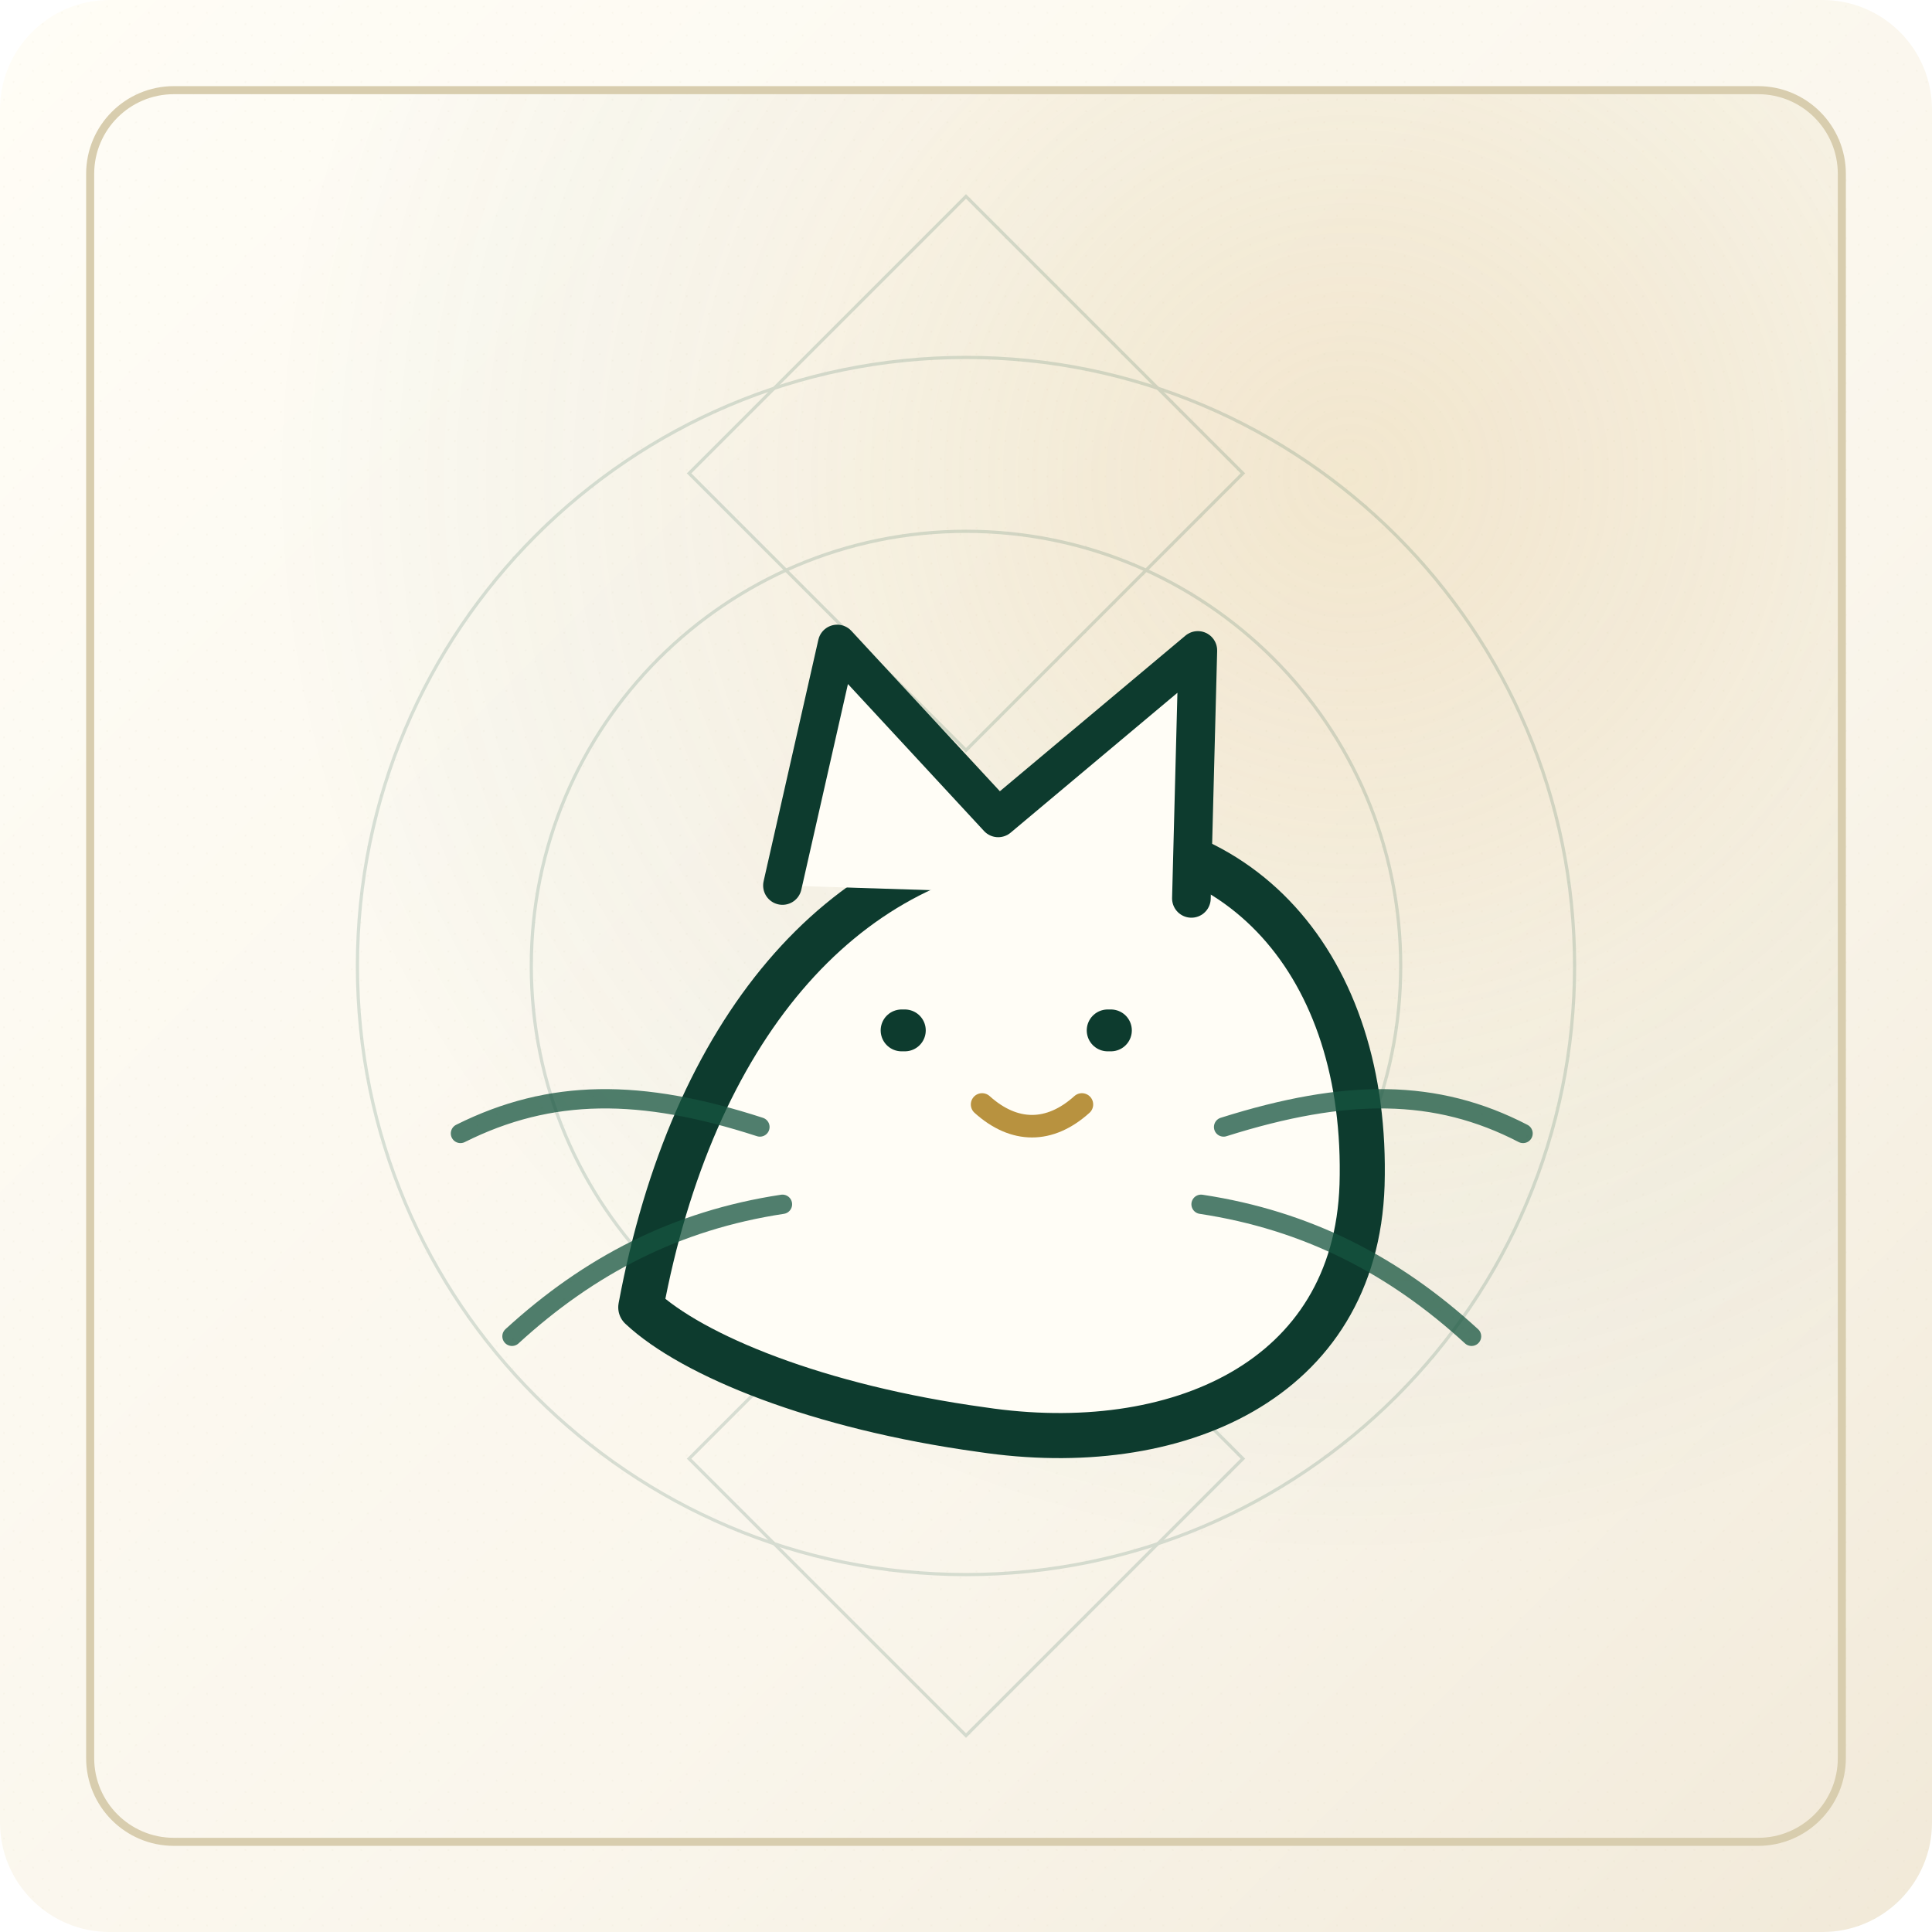
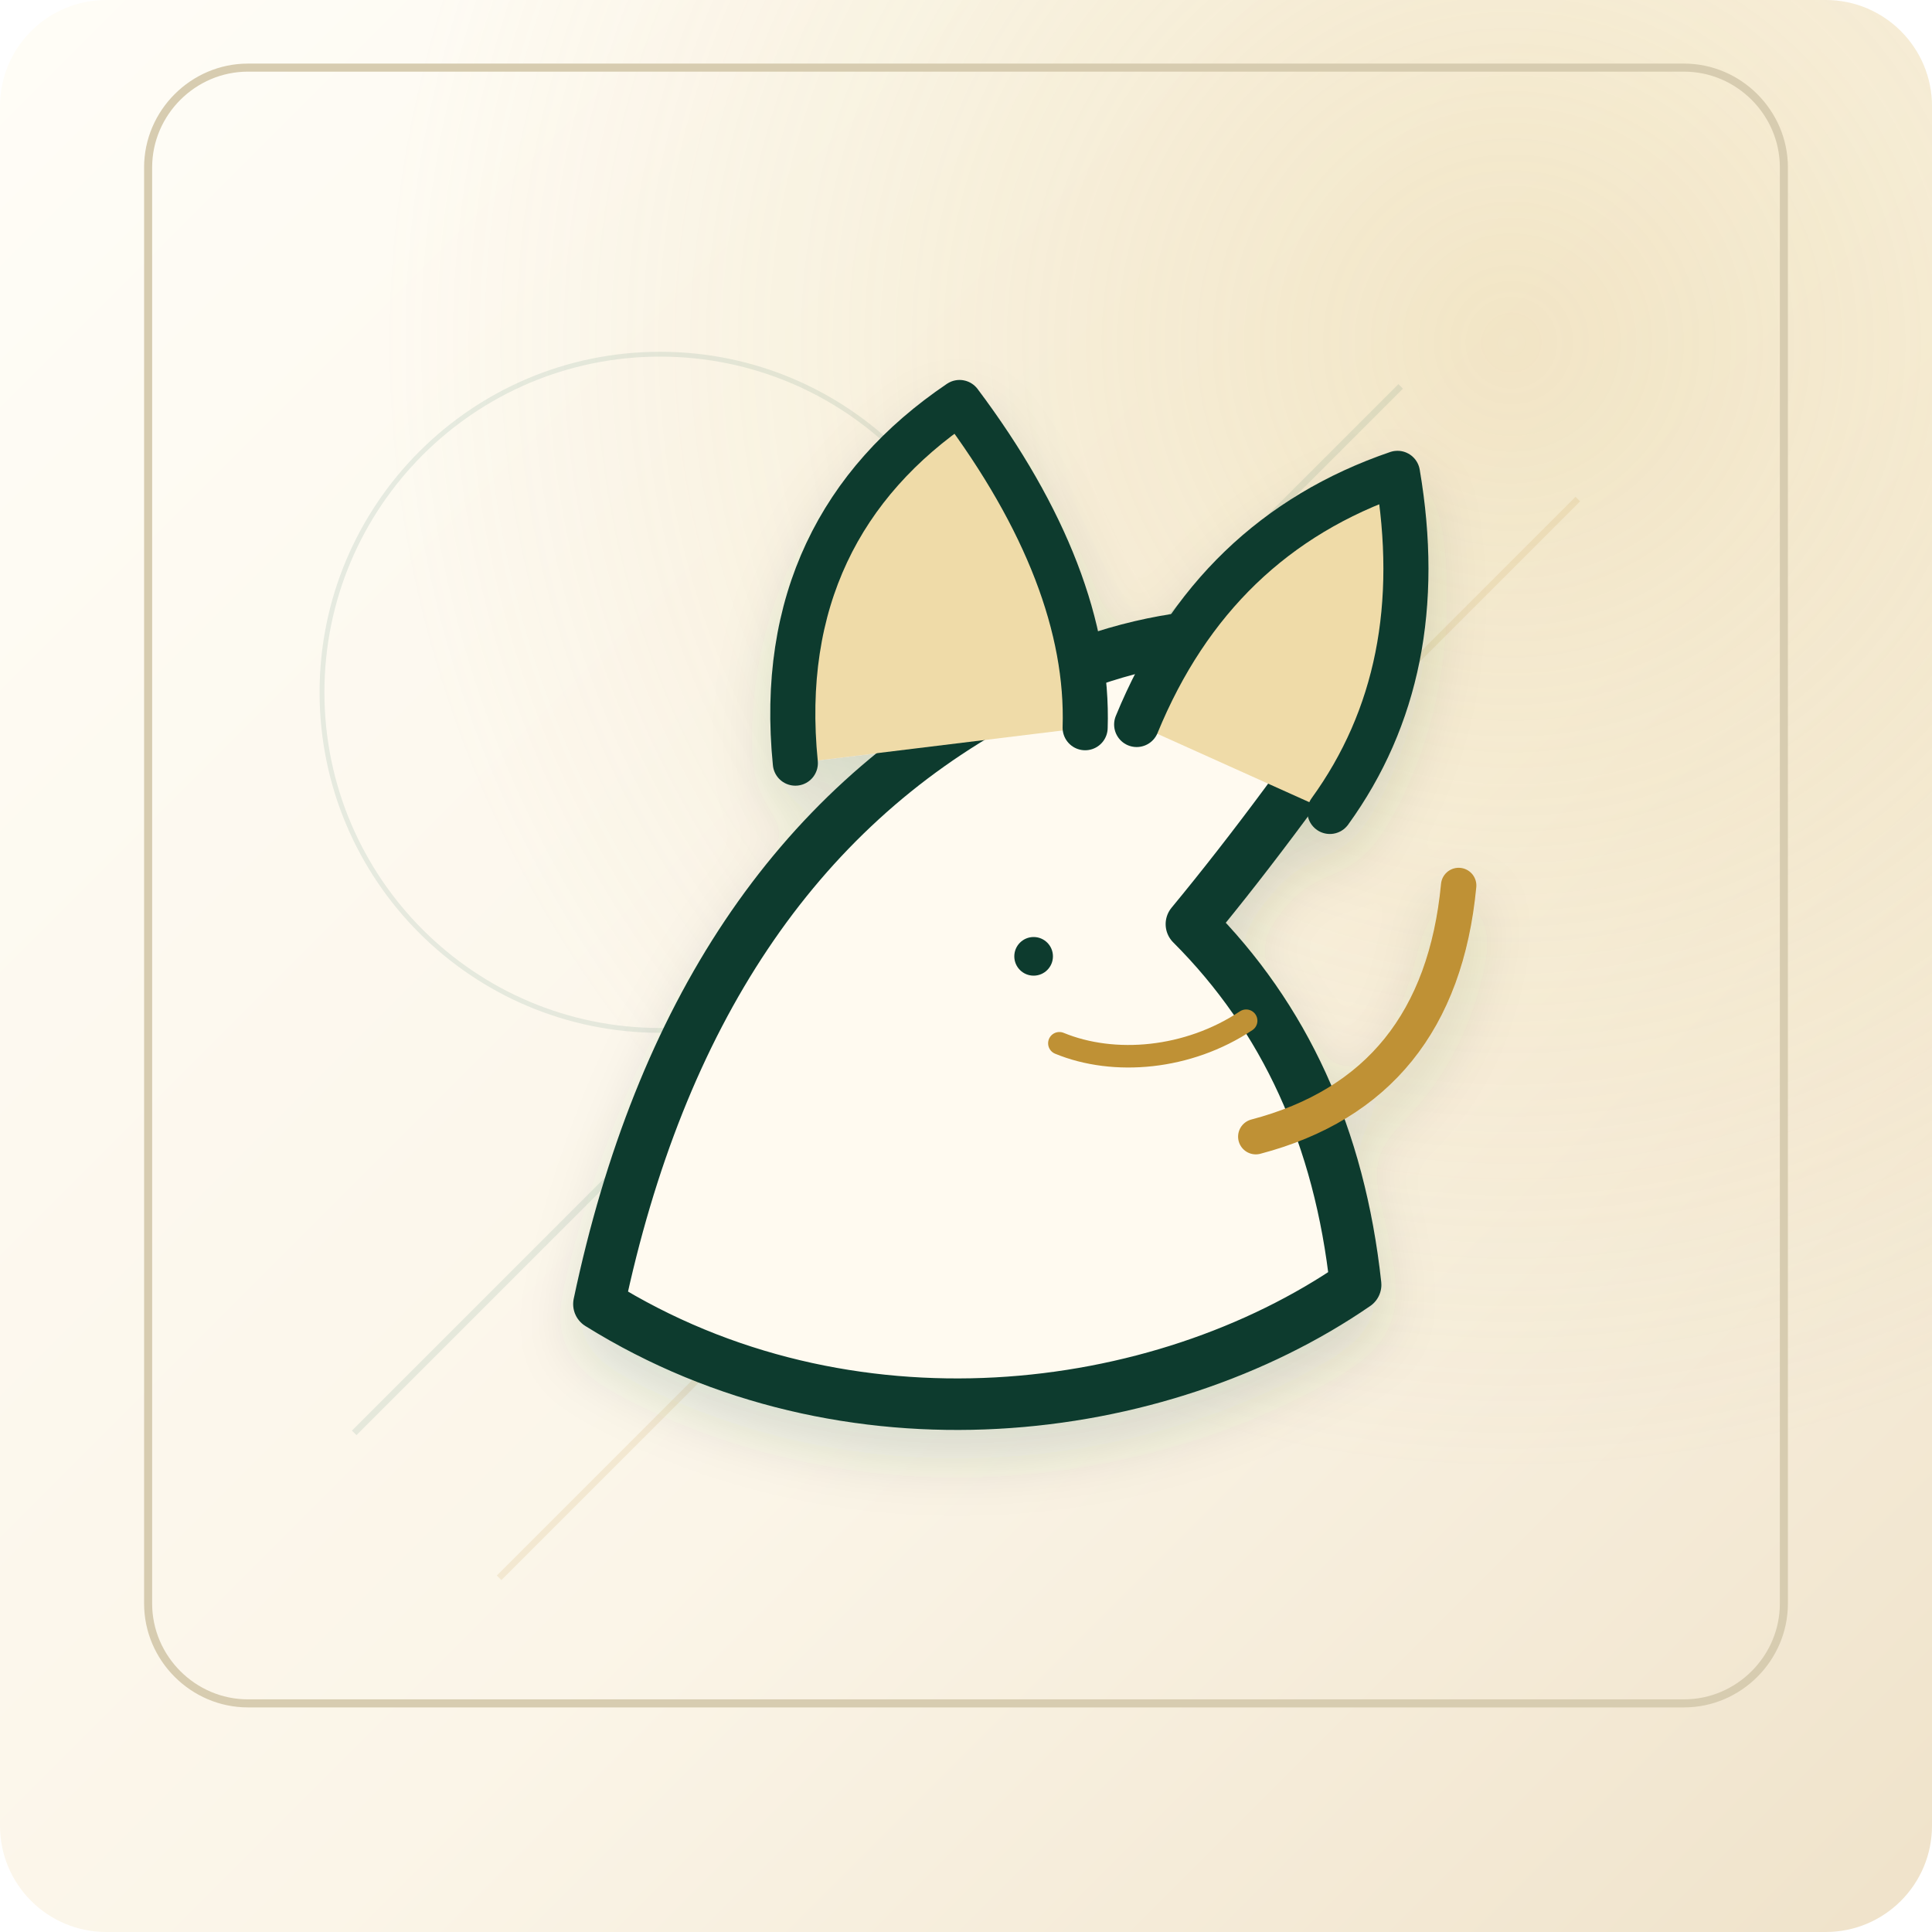
- <svg xmlns="http://www.w3.org/2000/svg" width="1200" height="1200" viewBox="0 0 1200 1200" role="img" aria-labelledby="title desc">
+ <svg xmlns="http://www.w3.org/2000/svg" width="1200" height="1200" viewBox="0 0 1200 1200">
  <defs>
-     <linearGradient id="wash-cat" x1="0" x2="1" y1="0" y2="1">
-       <stop offset="0" stop-color="#fffdf6" />
-       <stop offset="0.62" stop-color="#faf6ec" />
-       <stop offset="1" stop-color="#f1e9d8" />
+     <linearGradient id="paper-cat" x1="0" y1="0" x2="1" y2="1">
+       <stop offset="0" stop-color="#fffdf7" />
+       <stop offset="0.58" stop-color="#fbf5e8" />
+       <stop offset="1" stop-color="#efe2c9" />
    </linearGradient>
-     <radialGradient id="glow-cat" cx="72%" cy="22%" r="62%">
-       <stop offset="0" stop-color="#d3ac5e" stop-opacity="0.22" />
-       <stop offset="0.52" stop-color="#b8923f" stop-opacity="0.07" />
-       <stop offset="1" stop-color="#16543f" stop-opacity="0" />
+     <radialGradient id="warm-cat" cx="78%" cy="18%" r="58%">
+       <stop offset="0" stop-color="#d7b967" stop-opacity="0.28" />
+       <stop offset="1" stop-color="#d7b967" stop-opacity="0" />
    </radialGradient>
-     <pattern id="grain-cat" width="18" height="18" patternUnits="userSpaceOnUse">
-       <path d="M2 8 H3 M12 4 H13 M8 15 H9" stroke="#d8cdae" stroke-width="1" opacity="0.18" />
-     </pattern>
+     <filter id="soft-cat" x="-15%" y="-15%" width="130%" height="130%">
+       <feDropShadow dx="0" dy="18" stdDeviation="18" flood-color="#0d3b2e" flood-opacity="0.14" />
+     </filter>
  </defs>
-   <rect width="1200" height="1200" rx="68" fill="url(#wash-cat)" />
-   <rect width="1200" height="1200" rx="68" fill="url(#grain-cat)" opacity="0.55" />
-   <rect x="56" y="56" width="1088" height="1088" rx="52" fill="url(#glow-cat)" stroke="#d8cdae" stroke-width="5" />
-   <g opacity="0.16" stroke="#16543f" stroke-width="2" fill="none">
-     <path d="M600 122 L772 294 L600 466 L428 294 Z" />
-     <path d="M600 734 L772 906 L600 1078 L428 906 Z" />
-     <circle cx="600" cy="600" r="378" />
-     <circle cx="600" cy="600" r="270" />
-   </g>
-   <g fill="none" stroke-linecap="round" stroke-linejoin="round">
-     <path d="M398 812 C430 640 522 532 646 520 C770 508 850 600 846 736 C842 858 730 906 610 888 C508 874 430 842 398 812 Z" fill="#fffdf6" stroke="#0d3b2e" stroke-width="28" />
-     <path d="M486 550 L520 400 L620 508 L744 404 L740 558" fill="#fffdf6" stroke="#0d3b2e" stroke-width="24" />
-     <path d="M560 640 H562 M688 640 H690" stroke="#0d3b2e" stroke-width="26" />
-     <path d="M610 686 C630 704 652 704 672 686" stroke="#b8923f" stroke-width="14" />
-     <path d="M472 700 C398 676 342 676 286 704 M486 748 C420 758 366 786 318 830 M760 700 C836 676 892 676 946 704 M746 748 C812 758 866 786 914 830" stroke="#16543f" stroke-width="12" opacity="0.75" />
+   <rect width="1200" height="1200" rx="66" fill="url(#paper-cat)" />
+   <rect width="1200" height="1200" rx="66" fill="url(#warm-cat)" />
+   <path d="M92 104c0-34 28-62 62-62h892c34 0 62 28 62 62v892c0 34-28 62-62 62H154c-34 0-62-28-62-62z" fill="none" stroke="#d7ccb0" stroke-width="5" />
+   <path d="M220 890 870 240" stroke="#1d5a48" stroke-opacity="0.10" stroke-width="4" />
+   <path d="M310 980 980 310" stroke="#bf9134" stroke-opacity="0.13" stroke-width="4" />
+   <circle cx="410" cy="430" r="210" fill="none" stroke="#1d5a48" stroke-opacity="0.10" stroke-width="3" />
+   <g filter="url(#soft-cat)">
+     <path d="M372 810c38-180 122-306 252-376 82-44 164-52 236-22-42 62-82 116-120 162 58 58 92 132 102 224-122 84-316 108-470 12z" fill="#fffaf0" stroke="#0d3b2e" stroke-width="32" stroke-linejoin="round" />
+     <path d="M494 474c-10-100 28-174 102-224 54 72 80 140 78 202" fill="#efdba8" stroke="#0d3b2e" stroke-width="28" stroke-linecap="round" stroke-linejoin="round" />
+     <path d="M706 450c32-78 86-130 162-156 14 82 0 152-42 210" fill="#efdba8" stroke="#0d3b2e" stroke-width="28" stroke-linecap="round" stroke-linejoin="round" />
+     <path d="M780 706c76-20 118-72 126-156" fill="none" stroke="#bf9134" stroke-width="22" stroke-linecap="round" />
+     <circle cx="642" cy="594" r="12" fill="#0d3b2e" />
+     <path d="M658 648c34 14 80 10 116-14" fill="none" stroke="#bf9134" stroke-width="14" stroke-linecap="round" />
  </g>
</svg>
